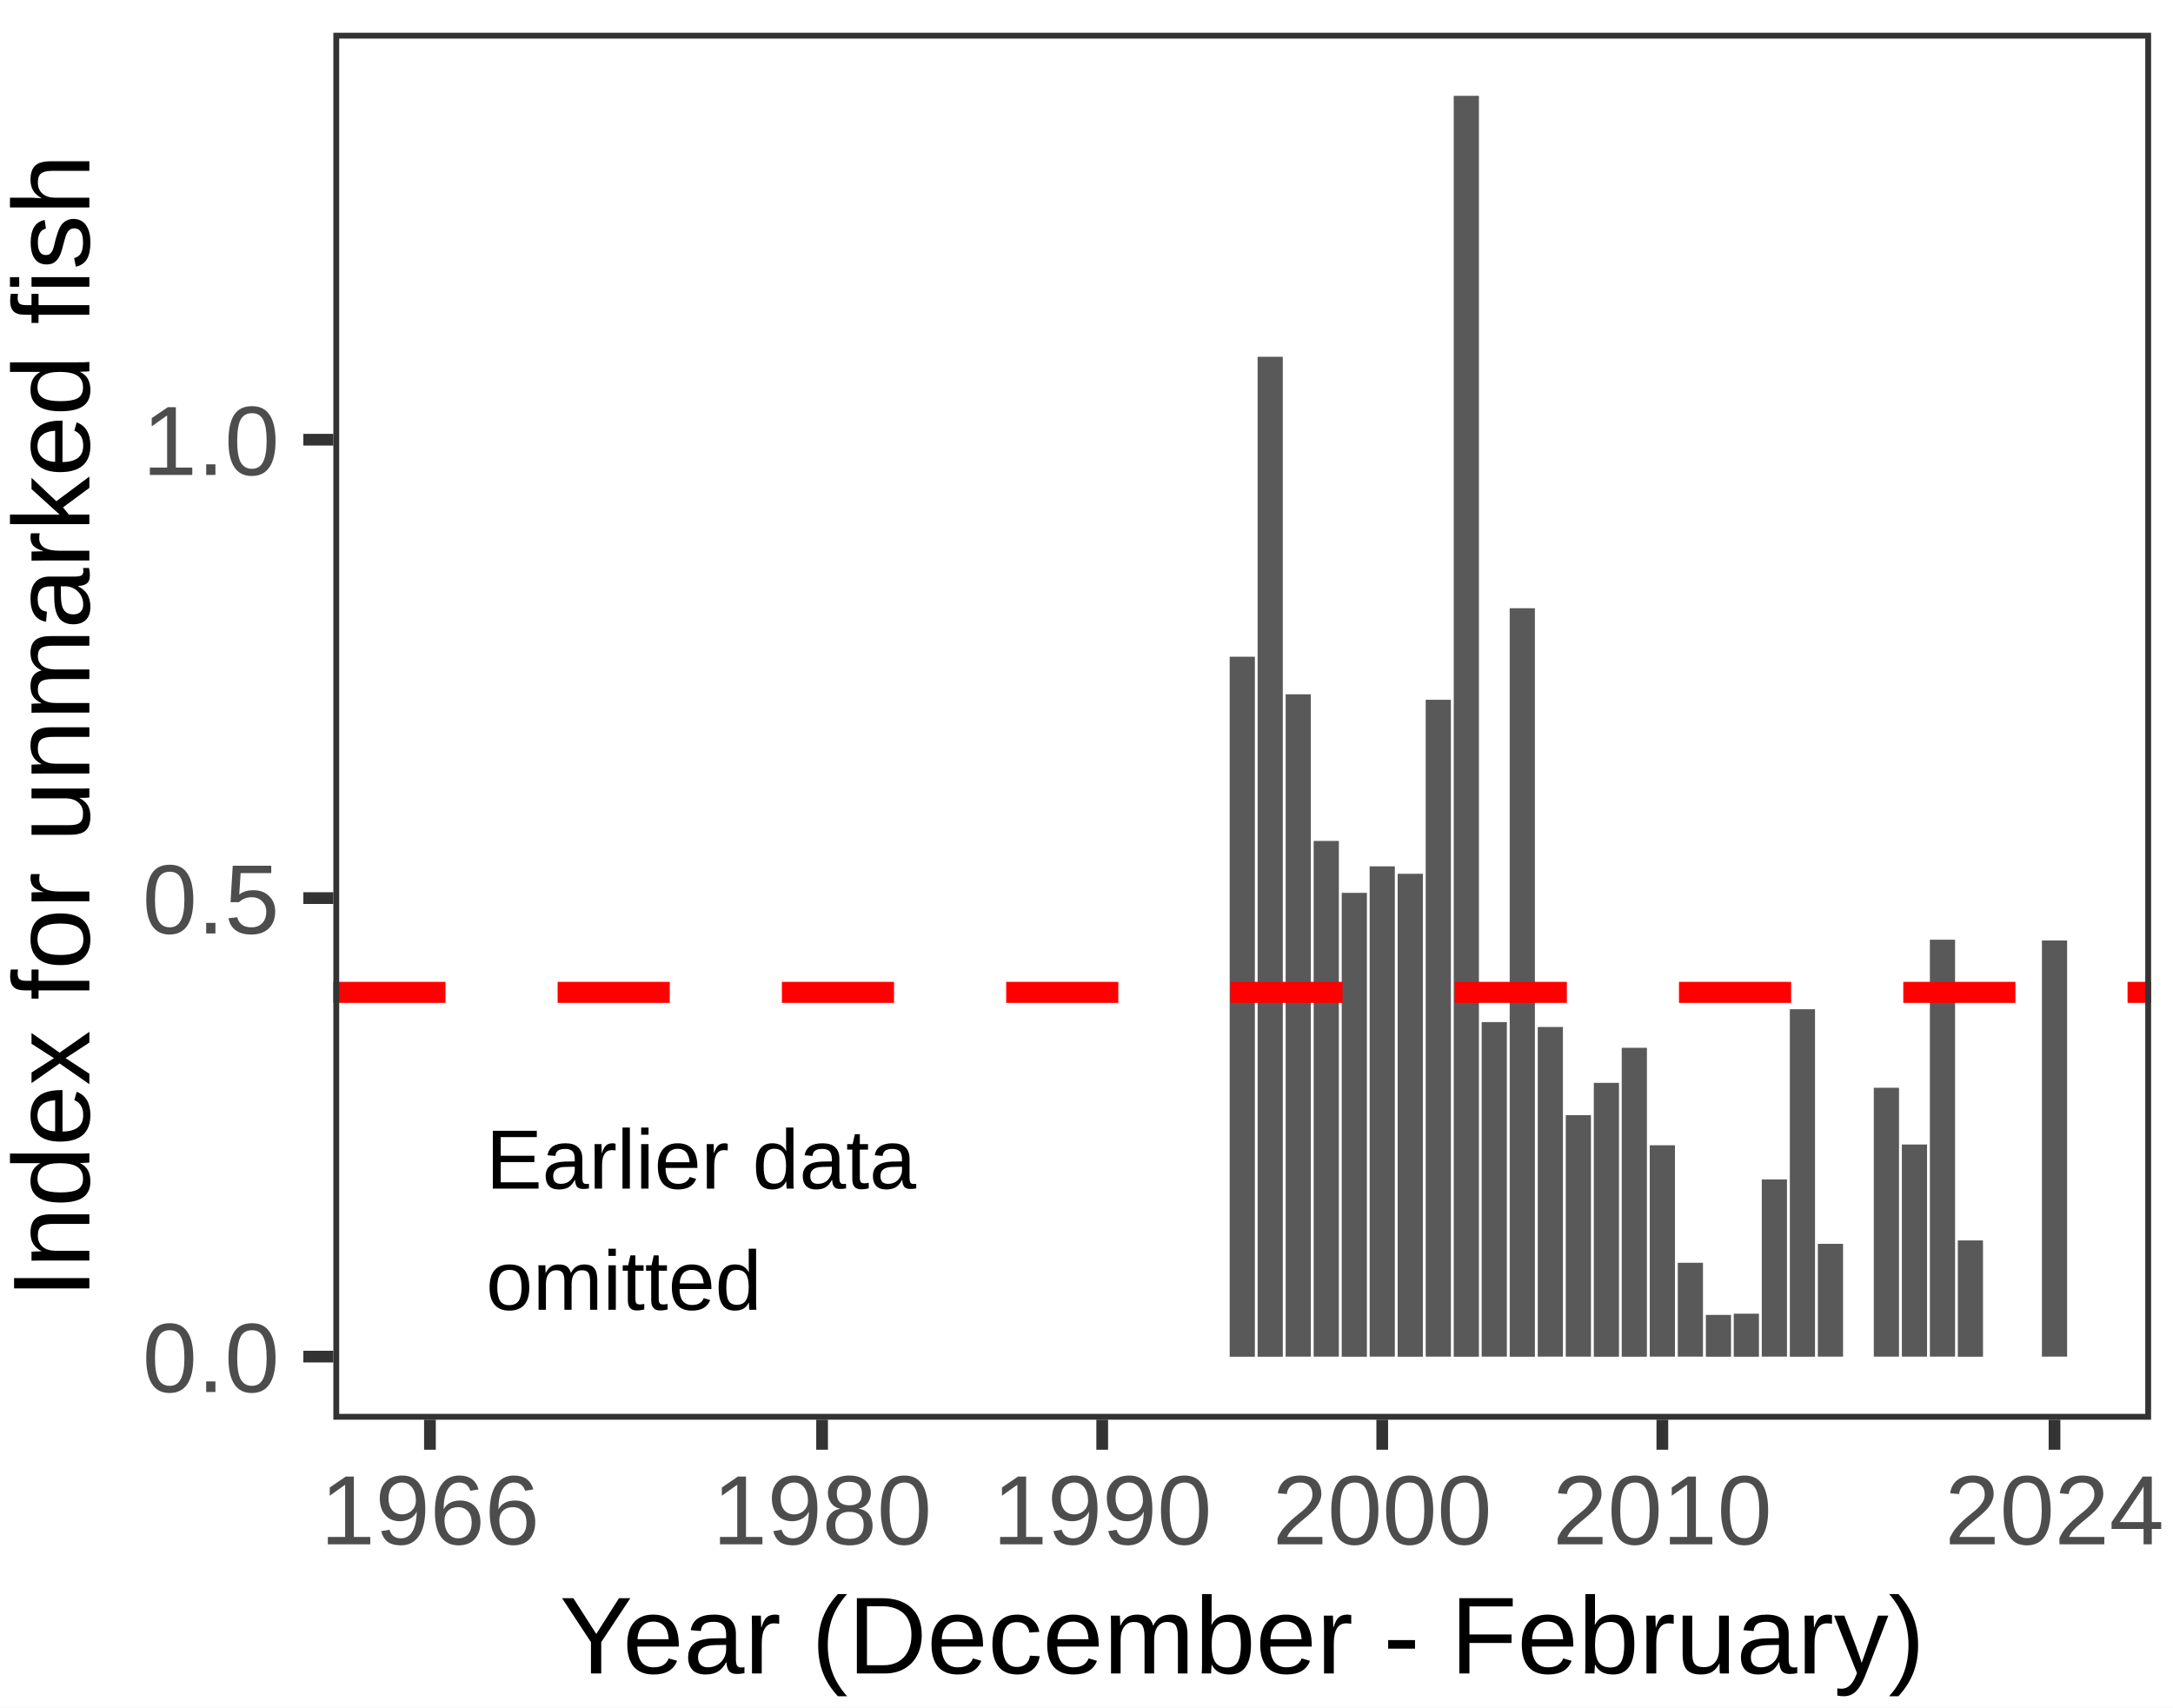
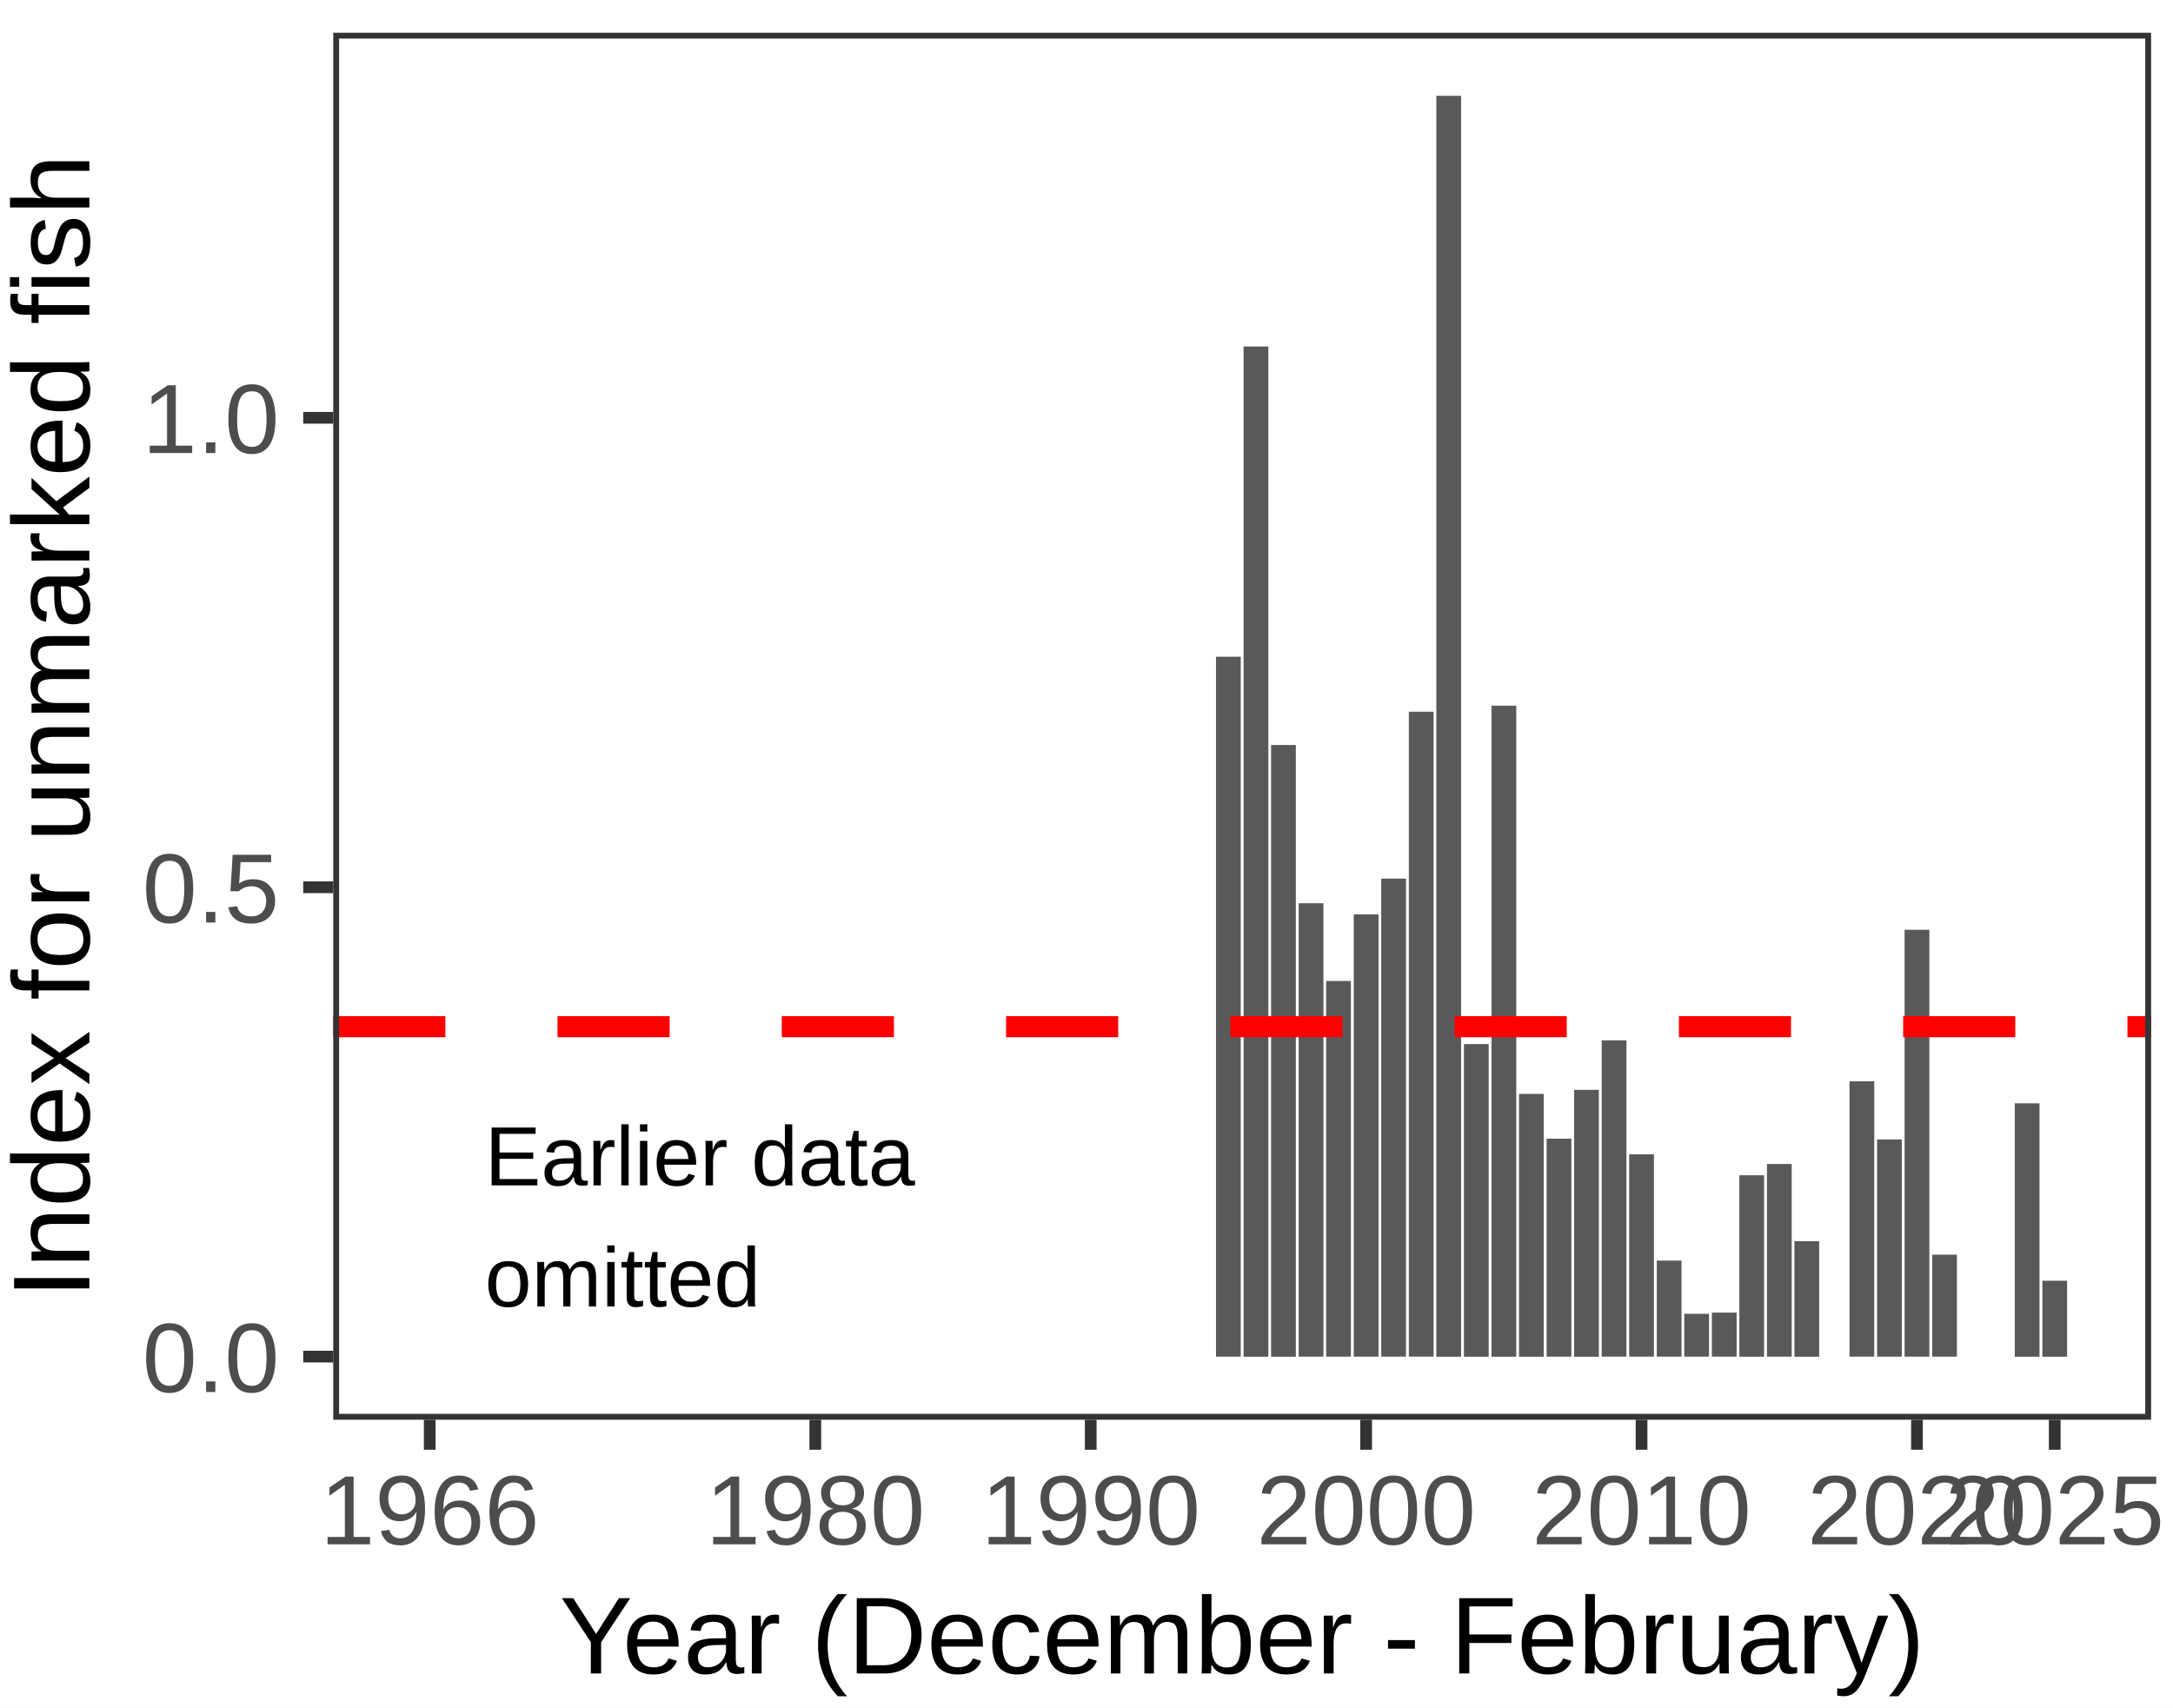
- <svg xmlns="http://www.w3.org/2000/svg" class="svglite" width="198.43pt" height="155.91pt" viewBox="0 0 198.43 155.91">
-   <defs>
-     <style type="text/css">
+ <svg xmlns="http://www.w3.org/2000/svg" width="198.43pt" height="155.91pt" viewBox="0 0 198.43 155.91">
+   <g class="svglite">
+     <defs>
+       <style type="text/css">
    .svglite line, .svglite polyline, .svglite polygon, .svglite path, .svglite rect, .svglite circle {
      fill: none;
      stroke: #000000;
      stroke-linecap: round;
      stroke-linejoin: round;
      stroke-miterlimit: 10.00;
    }
    .svglite text {
      white-space: pre;
    }
+     .svglite g.glyphgroup path {
+       fill: inherit;
+       stroke: none;
+     }
  </style>
-   </defs>
-   <rect width="100%" height="100%" style="stroke: none; fill: #FFFFFF;" />
-   <defs>
-     <clipPath id="cpMC4wMHwxOTguNDN8MC4wMHwxNTUuOTE=">
-       <rect x="0.00" y="0.00" width="198.43" height="155.91" />
-     </clipPath>
-   </defs>
-   <g clip-path="url(#cpMC4wMHwxOTguNDN8MC4wMHwxNTUuOTE=)">
-     <rect x="0.00" y="0.00" width="198.43" height="155.91" style="stroke-width: 1.07; stroke: #FFFFFF; fill: #FFFFFF;" />
-   </g>
-   <defs>
-     <clipPath id="cpMzAuNDR8MTk2LjQzfDIuOTl8MTI5LjY0">
-       <rect x="30.44" y="2.99" width="165.99" height="126.65" />
-     </clipPath>
-   </defs>
-   <g clip-path="url(#cpMzAuNDR8MTk2LjQzfDIuOTl8MTI5LjY0)">
-     <rect x="30.44" y="2.99" width="165.99" height="126.65" style="stroke-width: 1.07; stroke: none; fill: #FFFFFF;" />
-     <rect x="112.29" y="59.97" width="2.30" height="63.92" style="stroke-width: 1.07; stroke: none; stroke-linecap: butt; stroke-linejoin: miter; fill: #595959;" />
-     <rect x="114.84" y="32.58" width="2.30" height="91.31" style="stroke-width: 1.07; stroke: none; stroke-linecap: butt; stroke-linejoin: miter; fill: #595959;" />
-     <rect x="117.40" y="63.40" width="2.30" height="60.48" style="stroke-width: 1.07; stroke: none; stroke-linecap: butt; stroke-linejoin: miter; fill: #595959;" />
-     <rect x="119.96" y="76.79" width="2.30" height="47.09" style="stroke-width: 1.07; stroke: none; stroke-linecap: butt; stroke-linejoin: miter; fill: #595959;" />
-     <rect x="122.52" y="81.53" width="2.30" height="42.36" style="stroke-width: 1.07; stroke: none; stroke-linecap: butt; stroke-linejoin: miter; fill: #595959;" />
-     <rect x="125.07" y="79.11" width="2.30" height="44.77" style="stroke-width: 1.07; stroke: none; stroke-linecap: butt; stroke-linejoin: miter; fill: #595959;" />
-     <rect x="127.63" y="79.79" width="2.30" height="44.10" style="stroke-width: 1.07; stroke: none; stroke-linecap: butt; stroke-linejoin: miter; fill: #595959;" />
-     <rect x="130.19" y="63.90" width="2.30" height="59.98" style="stroke-width: 1.07; stroke: none; stroke-linecap: butt; stroke-linejoin: miter; fill: #595959;" />
-     <rect x="132.75" y="8.75" width="2.30" height="115.14" style="stroke-width: 1.07; stroke: none; stroke-linecap: butt; stroke-linejoin: miter; fill: #595959;" />
-     <rect x="135.30" y="93.33" width="2.30" height="30.55" style="stroke-width: 1.07; stroke: none; stroke-linecap: butt; stroke-linejoin: miter; fill: #595959;" />
-     <rect x="137.86" y="55.54" width="2.30" height="68.35" style="stroke-width: 1.07; stroke: none; stroke-linecap: butt; stroke-linejoin: miter; fill: #595959;" />
-     <rect x="140.42" y="93.78" width="2.30" height="30.10" style="stroke-width: 1.07; stroke: none; stroke-linecap: butt; stroke-linejoin: miter; fill: #595959;" />
-     <rect x="142.98" y="101.83" width="2.30" height="22.05" style="stroke-width: 1.07; stroke: none; stroke-linecap: butt; stroke-linejoin: miter; fill: #595959;" />
-     <rect x="145.54" y="98.88" width="2.30" height="25.01" style="stroke-width: 1.07; stroke: none; stroke-linecap: butt; stroke-linejoin: miter; fill: #595959;" />
-     <rect x="148.09" y="95.68" width="2.30" height="28.21" style="stroke-width: 1.07; stroke: none; stroke-linecap: butt; stroke-linejoin: miter; fill: #595959;" />
-     <rect x="150.65" y="104.58" width="2.30" height="19.30" style="stroke-width: 1.07; stroke: none; stroke-linecap: butt; stroke-linejoin: miter; fill: #595959;" />
-     <rect x="153.21" y="115.31" width="2.30" height="8.57" style="stroke-width: 1.07; stroke: none; stroke-linecap: butt; stroke-linejoin: miter; fill: #595959;" />
-     <rect x="155.77" y="120.07" width="2.30" height="3.82" style="stroke-width: 1.07; stroke: none; stroke-linecap: butt; stroke-linejoin: miter; fill: #595959;" />
-     <rect x="158.32" y="119.96" width="2.30" height="3.93" style="stroke-width: 1.07; stroke: none; stroke-linecap: butt; stroke-linejoin: miter; fill: #595959;" />
-     <rect x="160.88" y="107.70" width="2.30" height="16.18" style="stroke-width: 1.07; stroke: none; stroke-linecap: butt; stroke-linejoin: miter; fill: #595959;" />
-     <rect x="163.44" y="92.16" width="2.30" height="31.73" style="stroke-width: 1.07; stroke: none; stroke-linecap: butt; stroke-linejoin: miter; fill: #595959;" />
-     <rect x="166.00" y="113.58" width="2.30" height="10.30" style="stroke-width: 1.07; stroke: none; stroke-linecap: butt; stroke-linejoin: miter; fill: #595959;" />
-     <rect x="168.55" y="123.88" width="2.30" height="0.00" style="stroke-width: 1.07; stroke: none; stroke-linecap: butt; stroke-linejoin: miter; fill: #595959;" />
-     <rect x="171.11" y="99.33" width="2.30" height="24.55" style="stroke-width: 1.07; stroke: none; stroke-linecap: butt; stroke-linejoin: miter; fill: #595959;" />
-     <rect x="173.67" y="104.51" width="2.30" height="19.37" style="stroke-width: 1.07; stroke: none; stroke-linecap: butt; stroke-linejoin: miter; fill: #595959;" />
-     <rect x="176.23" y="85.81" width="2.30" height="38.07" style="stroke-width: 1.07; stroke: none; stroke-linecap: butt; stroke-linejoin: miter; fill: #595959;" />
-     <rect x="178.78" y="113.27" width="2.30" height="10.62" style="stroke-width: 1.07; stroke: none; stroke-linecap: butt; stroke-linejoin: miter; fill: #595959;" />
-     <rect x="181.34" y="123.88" width="2.30" height="0.00" style="stroke-width: 1.07; stroke: none; stroke-linecap: butt; stroke-linejoin: miter; fill: #595959;" />
-     <rect x="183.90" y="123.88" width="2.30" height="0.00" style="stroke-width: 1.07; stroke: none; stroke-linecap: butt; stroke-linejoin: miter; fill: #595959;" />
-     <rect x="186.46" y="85.88" width="2.30" height="38.00" style="stroke-width: 1.07; stroke: none; stroke-linecap: butt; stroke-linejoin: miter; fill: #595959;" />
-     <line x1="30.44" y1="90.62" x2="196.43" y2="90.62" style="stroke-width: 1.92; stroke: #FF0000; stroke-dasharray: 10.24,10.24; stroke-linecap: butt;" />
-     <text x="44.38" y="108.54" style="font-size: 7.68px; font-family: &quot;Arial&quot;;" textLength="39.25px" lengthAdjust="spacingAndGlyphs">Earlier data</text>
-     <text x="44.38" y="119.60" style="font-size: 7.68px; font-family: &quot;Arial&quot;;" textLength="25.17px" lengthAdjust="spacingAndGlyphs">omitted</text>
-     <rect x="30.44" y="2.99" width="165.99" height="126.65" style="stroke-width: 1.07; stroke: #333333;" />
-   </g>
-   <g clip-path="url(#cpMC4wMHwxOTguNDN8MC4wMHwxNTUuOTE=)">
-     <text x="25.51" y="127.11" text-anchor="end" style="font-size: 9.00px;fill: #4D4D4D; font-family: &quot;Arial&quot;;" textLength="12.51px" lengthAdjust="spacingAndGlyphs">0.0</text>
-     <text x="25.51" y="85.24" text-anchor="end" style="font-size: 9.00px;fill: #4D4D4D; font-family: &quot;Arial&quot;;" textLength="12.51px" lengthAdjust="spacingAndGlyphs">0.5</text>
-     <text x="25.51" y="43.37" text-anchor="end" style="font-size: 9.00px;fill: #4D4D4D; font-family: &quot;Arial&quot;;" textLength="12.51px" lengthAdjust="spacingAndGlyphs">1.0</text>
-     <polyline points="27.70,123.88 30.44,123.88 " style="stroke-width: 1.07; stroke: #333333; stroke-linecap: butt;" />
-     <polyline points="27.70,82.01 30.44,82.01 " style="stroke-width: 1.07; stroke: #333333; stroke-linecap: butt;" />
-     <polyline points="27.70,40.15 30.44,40.15 " style="stroke-width: 1.07; stroke: #333333; stroke-linecap: butt;" />
-     <polyline points="39.26,132.38 39.26,129.64 " style="stroke-width: 1.07; stroke: #333333; stroke-linecap: butt;" />
-     <polyline points="75.07,132.38 75.07,129.64 " style="stroke-width: 1.07; stroke: #333333; stroke-linecap: butt;" />
-     <polyline points="100.65,132.38 100.65,129.64 " style="stroke-width: 1.07; stroke: #333333; stroke-linecap: butt;" />
-     <polyline points="126.22,132.38 126.22,129.64 " style="stroke-width: 1.07; stroke: #333333; stroke-linecap: butt;" />
-     <polyline points="151.80,132.38 151.80,129.64 " style="stroke-width: 1.07; stroke: #333333; stroke-linecap: butt;" />
-     <polyline points="187.61,132.38 187.61,129.64 " style="stroke-width: 1.07; stroke: #333333; stroke-linecap: butt;" />
-     <text x="39.26" y="141.02" text-anchor="middle" style="font-size: 9.00px;fill: #4D4D4D; font-family: &quot;Arial&quot;;" textLength="20.02px" lengthAdjust="spacingAndGlyphs">1966</text>
-     <text x="75.07" y="141.02" text-anchor="middle" style="font-size: 9.00px;fill: #4D4D4D; font-family: &quot;Arial&quot;;" textLength="20.02px" lengthAdjust="spacingAndGlyphs">1980</text>
-     <text x="100.65" y="141.02" text-anchor="middle" style="font-size: 9.00px;fill: #4D4D4D; font-family: &quot;Arial&quot;;" textLength="20.02px" lengthAdjust="spacingAndGlyphs">1990</text>
-     <text x="126.22" y="141.02" text-anchor="middle" style="font-size: 9.00px;fill: #4D4D4D; font-family: &quot;Arial&quot;;" textLength="20.02px" lengthAdjust="spacingAndGlyphs">2000</text>
-     <text x="151.80" y="141.02" text-anchor="middle" style="font-size: 9.00px;fill: #4D4D4D; font-family: &quot;Arial&quot;;" textLength="20.02px" lengthAdjust="spacingAndGlyphs">2010</text>
-     <text x="187.61" y="141.02" text-anchor="middle" style="font-size: 9.00px;fill: #4D4D4D; font-family: &quot;Arial&quot;;" textLength="20.02px" lengthAdjust="spacingAndGlyphs">2024</text>
-     <text x="113.44" y="152.81" text-anchor="middle" style="font-size: 10.00px; font-family: &quot;Arial&quot;;" textLength="124.75px" lengthAdjust="spacingAndGlyphs">Year (December - February)</text>
-     <text transform="translate(8.16,66.32) rotate(-90)" text-anchor="middle" style="font-size: 10.00px; font-family: &quot;Arial&quot;;" textLength="104.57px" lengthAdjust="spacingAndGlyphs">Index for unmarked fish</text>
+     </defs>
+     <rect width="100%" height="100%" style="stroke: none; fill: #FFFFFF;" />
+     <defs>
+       <clipPath id="cpMC4wMHwxOTguNDN8MC4wMHwxNTUuOTE=">
+         <rect x="0.00" y="0.00" width="198.43" height="155.91" />
+       </clipPath>
+     </defs>
+     <g clip-path="url(#cpMC4wMHwxOTguNDN8MC4wMHwxNTUuOTE=)">
+       <rect x="0.00" y="0.00" width="198.43" height="155.91" style="stroke-width: 1.07; stroke: #FFFFFF; fill: #FFFFFF;" />
+     </g>
+     <defs>
+       <clipPath id="cpMzAuNDN8MTk2LjQzfDIuOTl8MTI5LjY0">
+         <rect x="30.43" y="2.99" width="166.00" height="126.65" />
+       </clipPath>
+     </defs>
+     <g clip-path="url(#cpMzAuNDN8MTk2LjQzfDIuOTl8MTI5LjY0)">
+       <rect x="30.43" y="2.99" width="166.00" height="126.65" style="stroke-width: 1.07; stroke: none; fill: #FFFFFF;" />
+       <rect x="111.04" y="59.97" width="2.26" height="63.91" style="stroke-width: 1.07; stroke: none; stroke-linecap: butt; stroke-linejoin: miter; fill: #595959;" />
+       <rect x="113.56" y="31.64" width="2.26" height="92.25" style="stroke-width: 1.07; stroke: none; stroke-linecap: butt; stroke-linejoin: miter; fill: #595959;" />
+       <rect x="116.07" y="68.03" width="2.26" height="55.86" style="stroke-width: 1.07; stroke: none; stroke-linecap: butt; stroke-linejoin: miter; fill: #595959;" />
+       <rect x="118.59" y="82.48" width="2.26" height="41.40" style="stroke-width: 1.07; stroke: none; stroke-linecap: butt; stroke-linejoin: miter; fill: #595959;" />
+       <rect x="121.10" y="89.58" width="2.26" height="34.30" style="stroke-width: 1.07; stroke: none; stroke-linecap: butt; stroke-linejoin: miter; fill: #595959;" />
+       <rect x="123.62" y="83.50" width="2.26" height="40.38" style="stroke-width: 1.07; stroke: none; stroke-linecap: butt; stroke-linejoin: miter; fill: #595959;" />
+       <rect x="126.13" y="80.23" width="2.26" height="43.65" style="stroke-width: 1.07; stroke: none; stroke-linecap: butt; stroke-linejoin: miter; fill: #595959;" />
+       <rect x="128.65" y="64.99" width="2.26" height="58.89" style="stroke-width: 1.07; stroke: none; stroke-linecap: butt; stroke-linejoin: miter; fill: #595959;" />
+       <rect x="131.16" y="8.75" width="2.26" height="115.14" style="stroke-width: 1.07; stroke: none; stroke-linecap: butt; stroke-linejoin: miter; fill: #595959;" />
+       <rect x="133.68" y="95.34" width="2.26" height="28.55" style="stroke-width: 1.07; stroke: none; stroke-linecap: butt; stroke-linejoin: miter; fill: #595959;" />
+       <rect x="136.20" y="64.44" width="2.26" height="59.45" style="stroke-width: 1.07; stroke: none; stroke-linecap: butt; stroke-linejoin: miter; fill: #595959;" />
+       <rect x="138.71" y="99.89" width="2.26" height="24.00" style="stroke-width: 1.07; stroke: none; stroke-linecap: butt; stroke-linejoin: miter; fill: #595959;" />
+       <rect x="141.23" y="103.98" width="2.26" height="19.90" style="stroke-width: 1.07; stroke: none; stroke-linecap: butt; stroke-linejoin: miter; fill: #595959;" />
+       <rect x="143.74" y="99.52" width="2.26" height="24.37" style="stroke-width: 1.07; stroke: none; stroke-linecap: butt; stroke-linejoin: miter; fill: #595959;" />
+       <rect x="146.26" y="95.00" width="2.26" height="28.88" style="stroke-width: 1.07; stroke: none; stroke-linecap: butt; stroke-linejoin: miter; fill: #595959;" />
+       <rect x="148.77" y="105.41" width="2.26" height="18.47" style="stroke-width: 1.07; stroke: none; stroke-linecap: butt; stroke-linejoin: miter; fill: #595959;" />
+       <rect x="151.29" y="115.11" width="2.26" height="8.77" style="stroke-width: 1.07; stroke: none; stroke-linecap: butt; stroke-linejoin: miter; fill: #595959;" />
+       <rect x="153.80" y="119.97" width="2.26" height="3.91" style="stroke-width: 1.07; stroke: none; stroke-linecap: butt; stroke-linejoin: miter; fill: #595959;" />
+       <rect x="156.32" y="119.86" width="2.26" height="4.02" style="stroke-width: 1.07; stroke: none; stroke-linecap: butt; stroke-linejoin: miter; fill: #595959;" />
+       <rect x="158.83" y="107.32" width="2.26" height="16.57" style="stroke-width: 1.07; stroke: none; stroke-linecap: butt; stroke-linejoin: miter; fill: #595959;" />
+       <rect x="161.35" y="106.29" width="2.26" height="17.59" style="stroke-width: 1.07; stroke: none; stroke-linecap: butt; stroke-linejoin: miter; fill: #595959;" />
+       <rect x="163.86" y="113.34" width="2.26" height="10.55" style="stroke-width: 1.07; stroke: none; stroke-linecap: butt; stroke-linejoin: miter; fill: #595959;" />
+       <rect x="166.38" y="123.88" width="2.26" height="0.00" style="stroke-width: 1.07; stroke: none; stroke-linecap: butt; stroke-linejoin: miter; fill: #595959;" />
+       <rect x="168.89" y="98.74" width="2.26" height="25.14" style="stroke-width: 1.07; stroke: none; stroke-linecap: butt; stroke-linejoin: miter; fill: #595959;" />
+       <rect x="171.41" y="104.05" width="2.26" height="19.83" style="stroke-width: 1.07; stroke: none; stroke-linecap: butt; stroke-linejoin: miter; fill: #595959;" />
+       <rect x="173.92" y="84.90" width="2.26" height="38.98" style="stroke-width: 1.07; stroke: none; stroke-linecap: butt; stroke-linejoin: miter; fill: #595959;" />
+       <rect x="176.44" y="114.57" width="2.26" height="9.31" style="stroke-width: 1.07; stroke: none; stroke-linecap: butt; stroke-linejoin: miter; fill: #595959;" />
+       <rect x="178.95" y="123.88" width="2.26" height="0.00" style="stroke-width: 1.07; stroke: none; stroke-linecap: butt; stroke-linejoin: miter; fill: #595959;" />
+       <rect x="181.47" y="123.88" width="2.26" height="0.00" style="stroke-width: 1.07; stroke: none; stroke-linecap: butt; stroke-linejoin: miter; fill: #595959;" />
+       <rect x="183.98" y="100.75" width="2.26" height="23.14" style="stroke-width: 1.07; stroke: none; stroke-linecap: butt; stroke-linejoin: miter; fill: #595959;" />
+       <rect x="186.50" y="116.95" width="2.26" height="6.94" style="stroke-width: 1.07; stroke: none; stroke-linecap: butt; stroke-linejoin: miter; fill: #595959;" />
+       <line x1="30.43" y1="93.75" x2="196.43" y2="93.75" style="stroke-width: 1.92; stroke: #FF0000; stroke-dasharray: 10.24,10.24; stroke-linecap: butt;" />
+       <text x="44.27" y="108.24" style="font-size: 7.68px; font-family: &quot;Arial&quot;;" textLength="39.22px" lengthAdjust="spacingAndGlyphs">Earlier data</text>
+       <text x="44.27" y="119.30" style="font-size: 7.68px; font-family: &quot;Arial&quot;;" textLength="25.14px" lengthAdjust="spacingAndGlyphs">omitted</text>
+       <rect x="30.43" y="2.99" width="166.00" height="126.65" style="stroke-width: 1.07; stroke: #333333;" />
+     </g>
+     <g clip-path="url(#cpMC4wMHwxOTguNDN8MC4wMHwxNTUuOTE=)">
+       <text x="25.50" y="127.11" text-anchor="end" style="font-size: 9.00px;fill: #4D4D4D; font-family: &quot;Arial&quot;;" textLength="12.50px" lengthAdjust="spacingAndGlyphs">0.0</text>
+       <text x="25.50" y="84.24" text-anchor="end" style="font-size: 9.00px;fill: #4D4D4D; font-family: &quot;Arial&quot;;" textLength="12.50px" lengthAdjust="spacingAndGlyphs">0.5</text>
+       <text x="25.50" y="41.37" text-anchor="end" style="font-size: 9.00px;fill: #4D4D4D; font-family: &quot;Arial&quot;;" textLength="12.50px" lengthAdjust="spacingAndGlyphs">1.0</text>
+       <polyline points="27.69,123.88 30.43,123.88 " style="stroke-width: 1.07; stroke: #333333; stroke-linecap: butt;" />
+       <polyline points="27.69,81.02 30.43,81.02 " style="stroke-width: 1.07; stroke: #333333; stroke-linecap: butt;" />
+       <polyline points="27.69,38.15 30.43,38.15 " style="stroke-width: 1.07; stroke: #333333; stroke-linecap: butt;" />
+       <polyline points="39.24,132.38 39.24,129.64 " style="stroke-width: 1.07; stroke: #333333; stroke-linecap: butt;" />
+       <polyline points="74.45,132.38 74.45,129.64 " style="stroke-width: 1.07; stroke: #333333; stroke-linecap: butt;" />
+       <polyline points="99.60,132.38 99.60,129.64 " style="stroke-width: 1.07; stroke: #333333; stroke-linecap: butt;" />
+       <polyline points="124.75,132.38 124.75,129.64 " style="stroke-width: 1.07; stroke: #333333; stroke-linecap: butt;" />
+       <polyline points="149.90,132.38 149.90,129.64 " style="stroke-width: 1.07; stroke: #333333; stroke-linecap: butt;" />
+       <polyline points="175.05,132.38 175.05,129.64 " style="stroke-width: 1.07; stroke: #333333; stroke-linecap: butt;" />
+       <polyline points="187.63,132.38 187.63,129.64 " style="stroke-width: 1.07; stroke: #333333; stroke-linecap: butt;" />
+       <text x="39.24" y="141.02" text-anchor="middle" style="font-size: 9.00px;fill: #4D4D4D; font-family: &quot;Arial&quot;;" textLength="20.00px" lengthAdjust="spacingAndGlyphs">1966</text>
+       <text x="74.45" y="141.02" text-anchor="middle" style="font-size: 9.00px;fill: #4D4D4D; font-family: &quot;Arial&quot;;" textLength="20.00px" lengthAdjust="spacingAndGlyphs">1980</text>
+       <text x="99.60" y="141.02" text-anchor="middle" style="font-size: 9.00px;fill: #4D4D4D; font-family: &quot;Arial&quot;;" textLength="20.00px" lengthAdjust="spacingAndGlyphs">1990</text>
+       <text x="124.75" y="141.02" text-anchor="middle" style="font-size: 9.00px;fill: #4D4D4D; font-family: &quot;Arial&quot;;" textLength="20.00px" lengthAdjust="spacingAndGlyphs">2000</text>
+       <text x="149.90" y="141.02" text-anchor="middle" style="font-size: 9.00px;fill: #4D4D4D; font-family: &quot;Arial&quot;;" textLength="20.00px" lengthAdjust="spacingAndGlyphs">2010</text>
+       <text x="175.05" y="141.02" text-anchor="middle" style="font-size: 9.00px;fill: #4D4D4D; font-family: &quot;Arial&quot;;" textLength="20.00px" lengthAdjust="spacingAndGlyphs">2020</text>
+       <text x="187.63" y="141.02" text-anchor="middle" style="font-size: 9.00px;fill: #4D4D4D; font-family: &quot;Arial&quot;;" textLength="20.00px" lengthAdjust="spacingAndGlyphs">2025</text>
+       <text x="113.43" y="152.81" text-anchor="middle" style="font-size: 10.00px; font-family: &quot;Arial&quot;;" textLength="124.67px" lengthAdjust="spacingAndGlyphs">Year (December - February)</text>
+       <text transform="translate(8.16,66.32) rotate(-90)" text-anchor="middle" style="font-size: 10.00px; font-family: &quot;Arial&quot;;" textLength="104.52px" lengthAdjust="spacingAndGlyphs">Index for unmarked fish</text>
+     </g>
  </g>
</svg>
